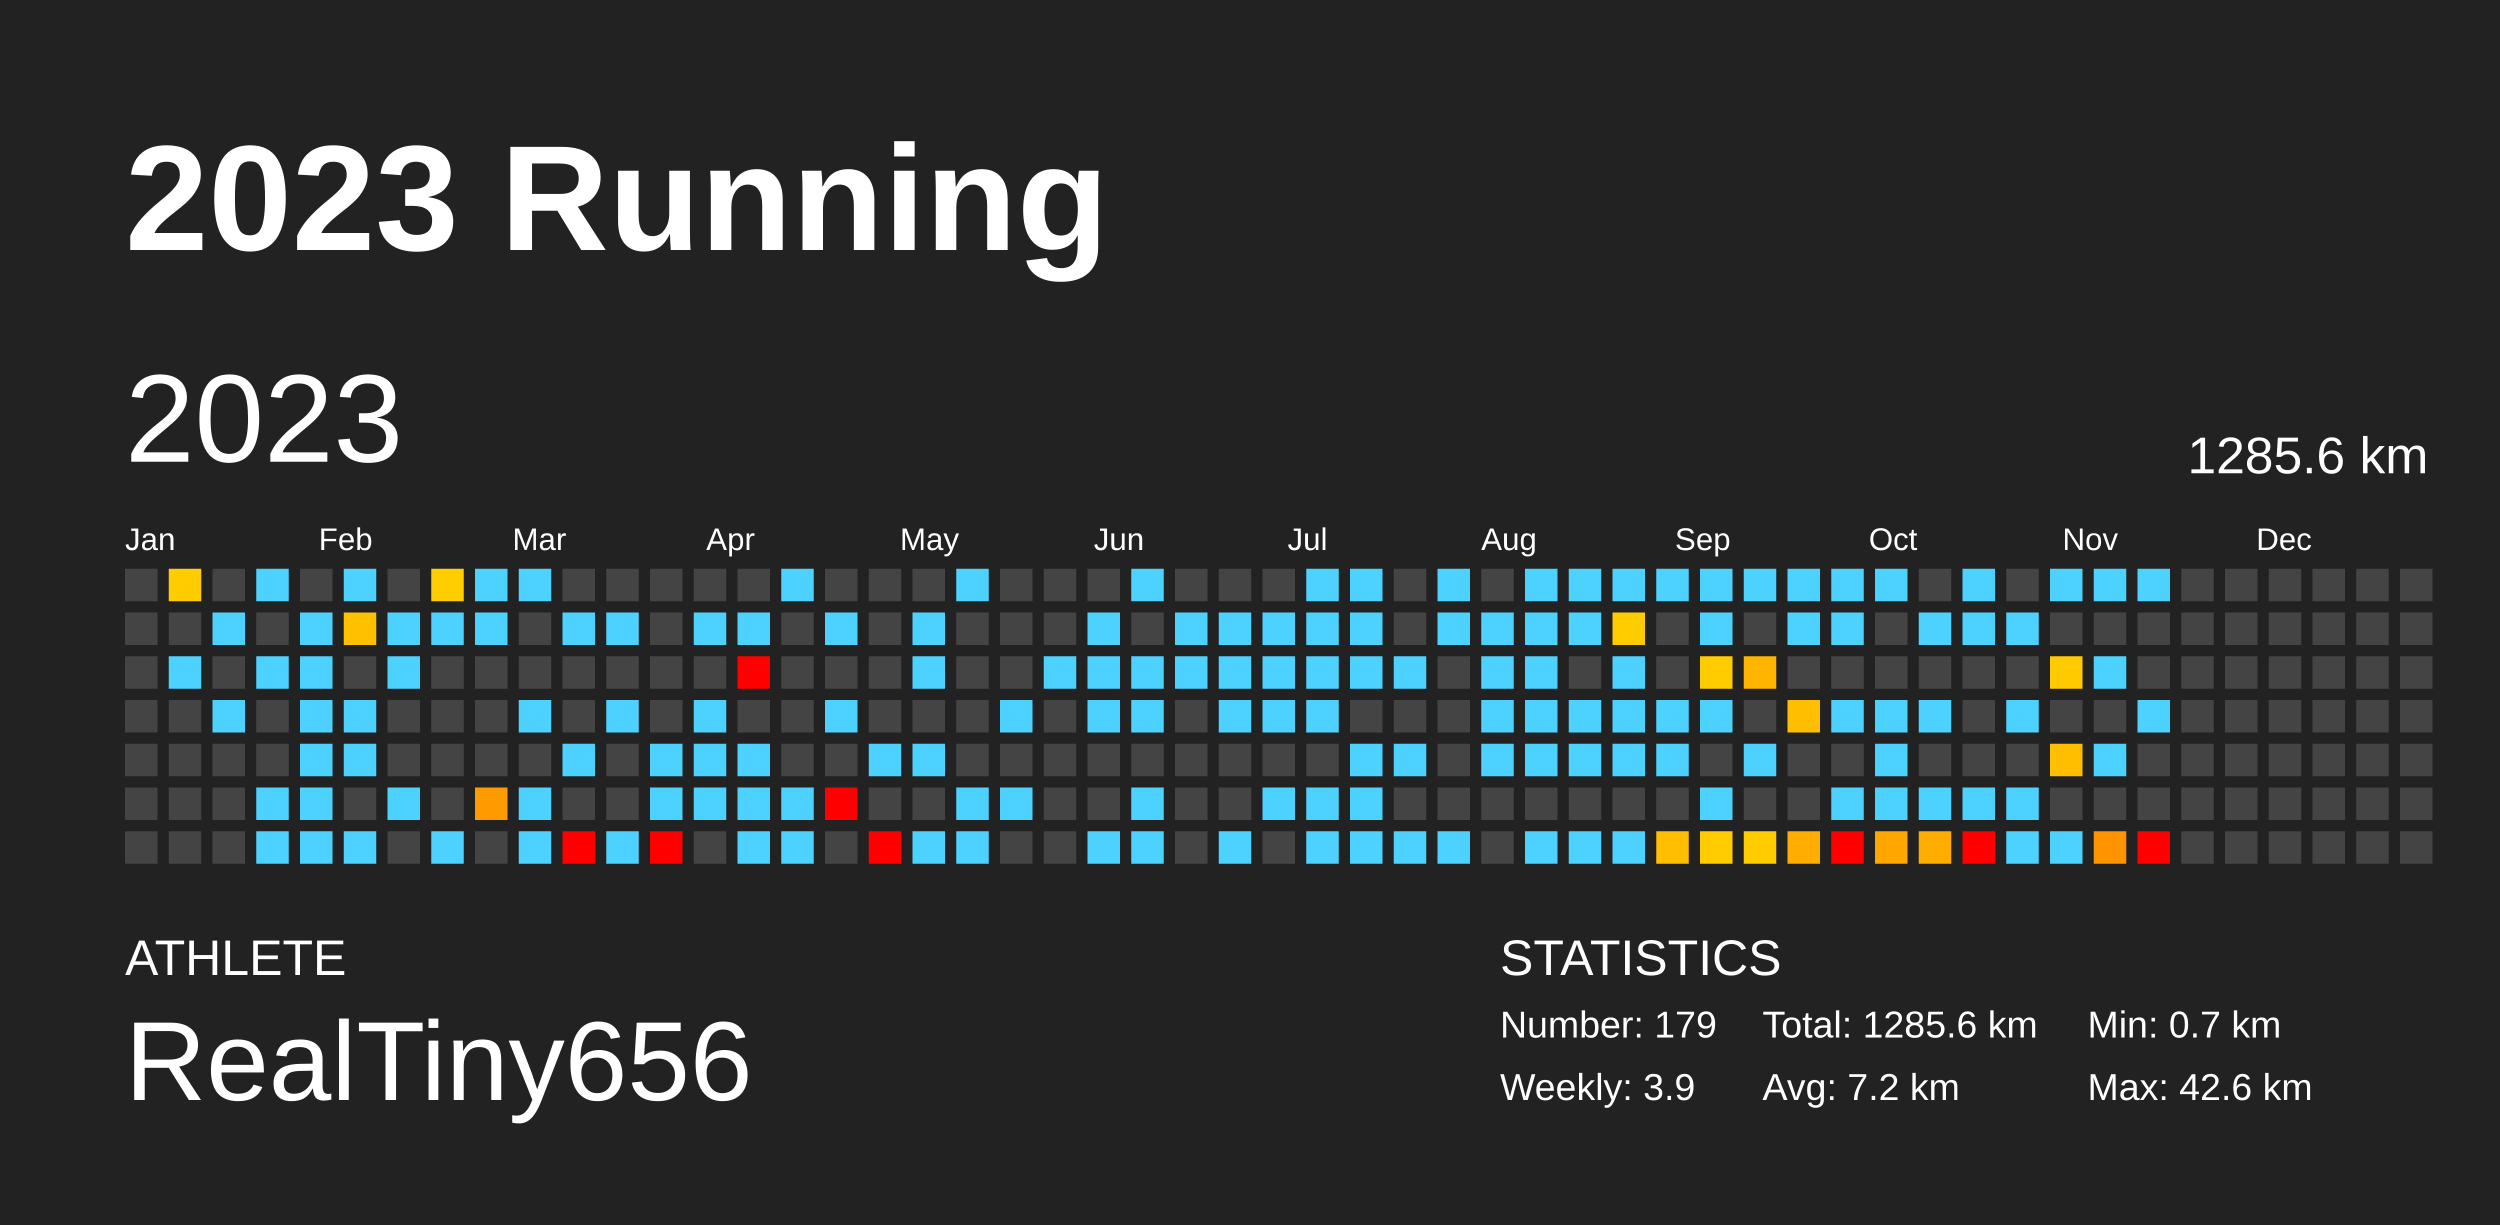
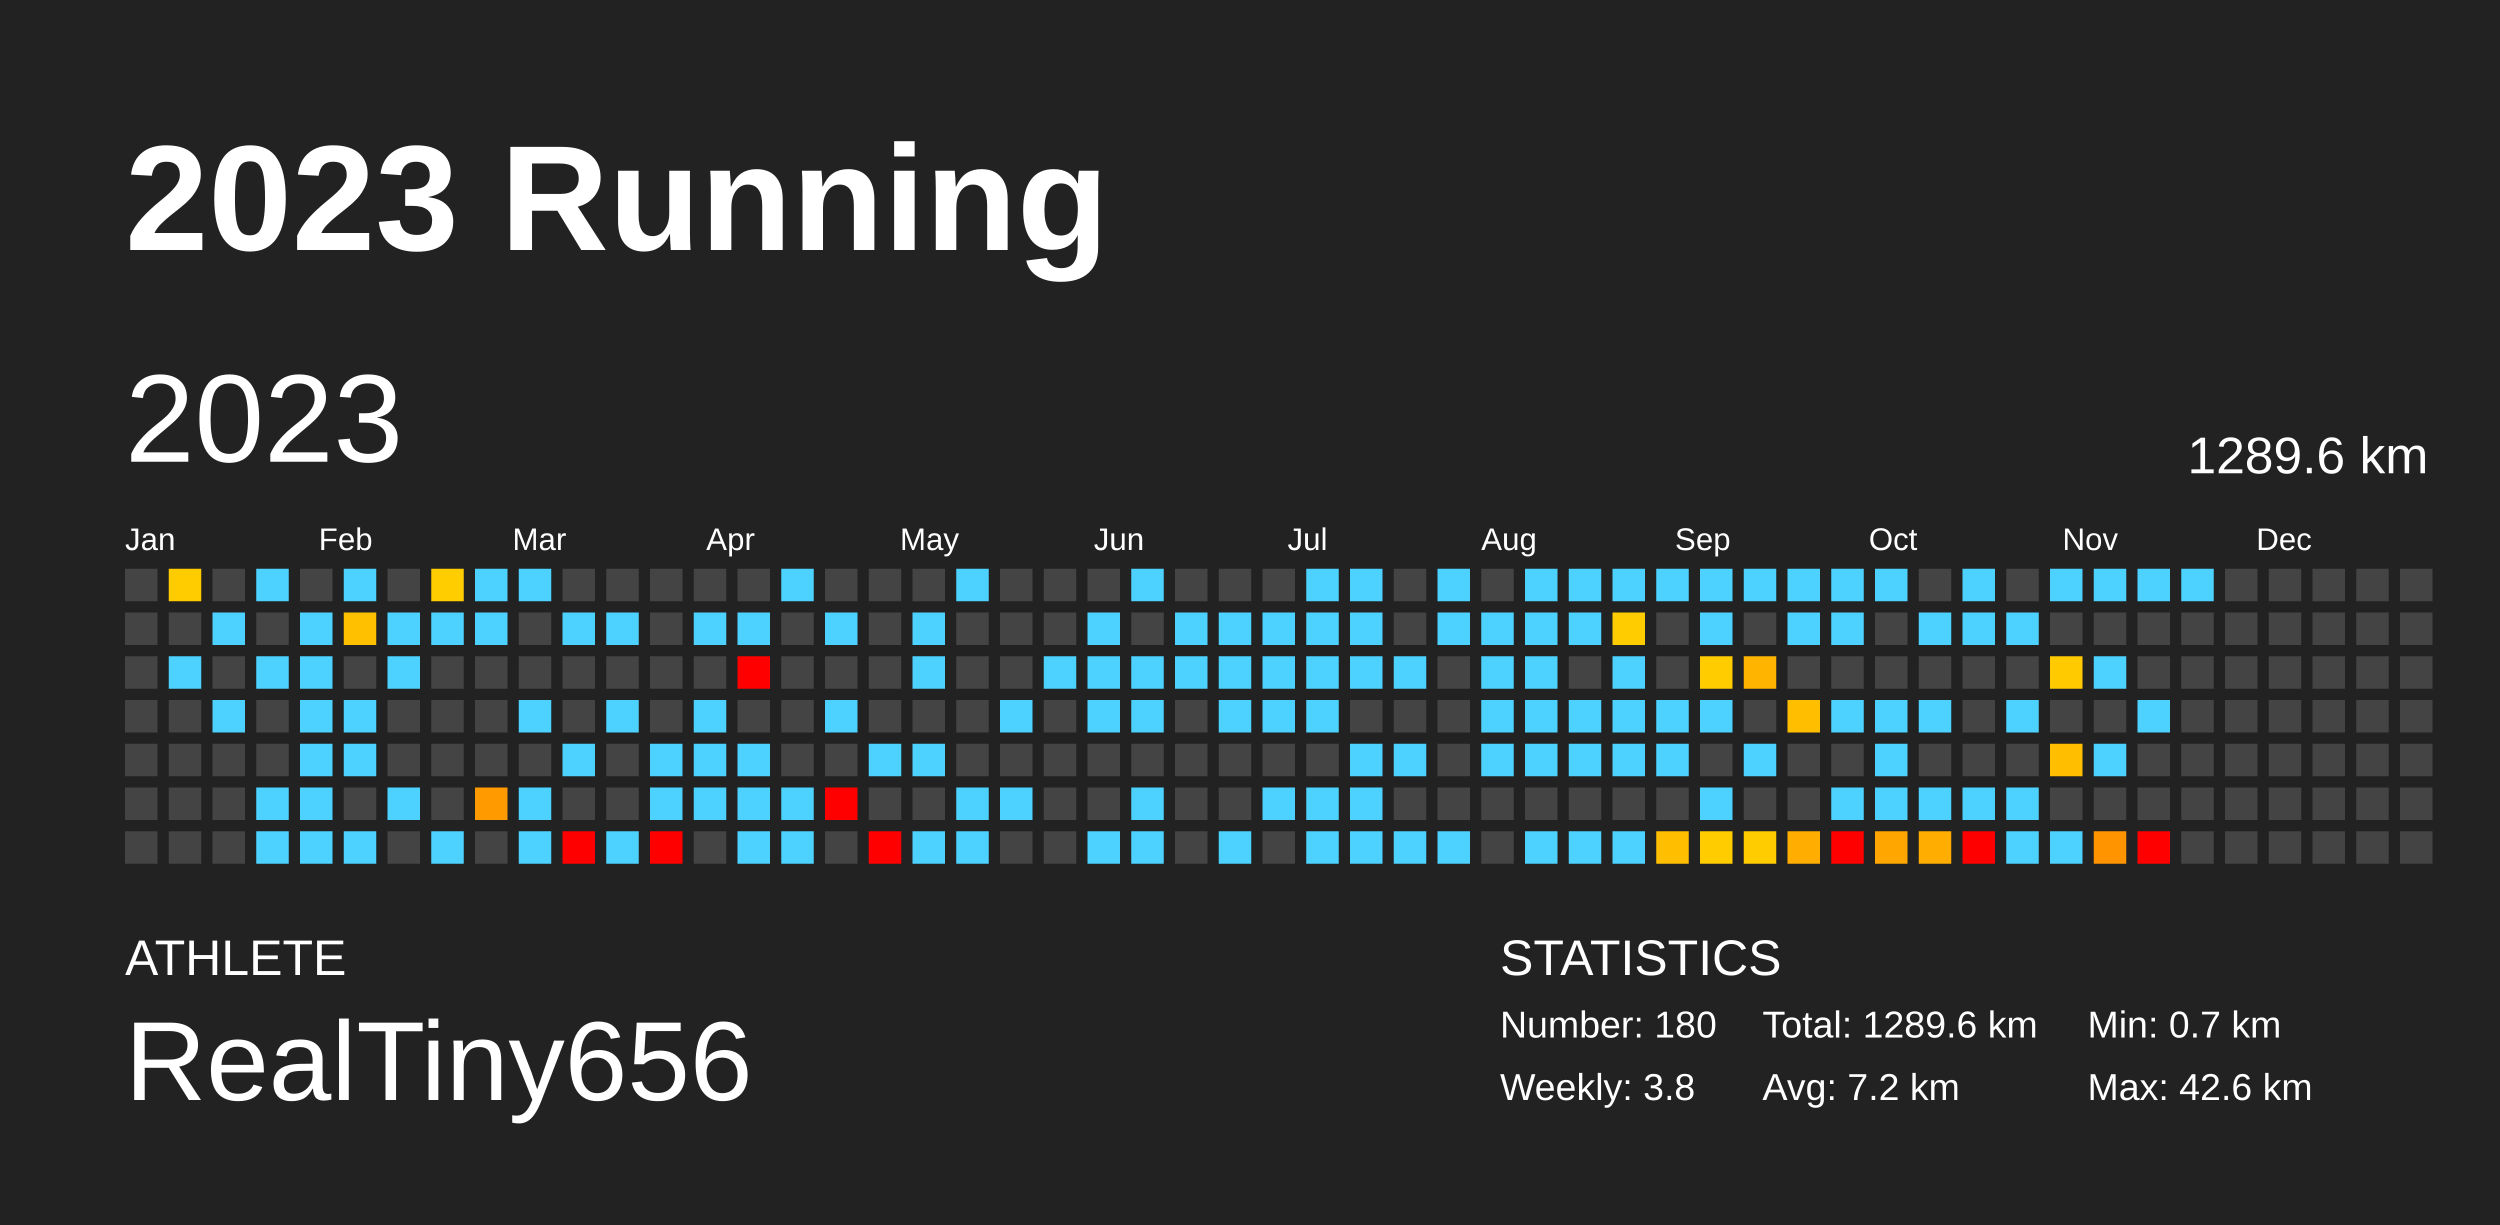
<svg xmlns="http://www.w3.org/2000/svg" baseProfile="full" height="98mm" version="1.1" viewBox="0,0,200,98" width="200mm">
  <defs />
  <rect fill="#222222" height="98" width="200" x="0" y="0" />
  <text fill="#FFFFFF" style="font-size:12px; font-family:Arial; font-weight:bold;" x="10" y="20">2023 Running</text>
  <text fill="#FFFFFF" style="font-size:4px; font-family:Arial" x="10" y="78">ATHLETE</text>
  <text fill="#FFFFFF" style="font-size:9px; font-family:Arial" x="10" y="88">RealTiny656</text>
  <text fill="#FFFFFF" style="font-size:4px; font-family:Arial" x="120" y="78">STATISTICS</text>
-   <text fill="#FFFFFF" style="font-size:3px; font-family:Arial" x="120" y="83">Number: 179</text>
-   <text fill="#FFFFFF" style="font-size:3px; font-family:Arial" x="120" y="88">Weekly: 3.9</text>
-   <text fill="#FFFFFF" style="font-size:3px; font-family:Arial" x="141" y="83">Total: 1285.6 km</text>
+   <text fill="#FFFFFF" style="font-size:3px; font-family:Arial" x="120" y="83">Number: 180</text>
+   <text fill="#FFFFFF" style="font-size:3px; font-family:Arial" x="120" y="88">Weekly: 3.8</text>
+   <text fill="#FFFFFF" style="font-size:3px; font-family:Arial" x="141" y="83">Total: 1289.6 km</text>
  <text fill="#FFFFFF" style="font-size:3px; font-family:Arial" x="141" y="88">Avg: 7.2 km</text>
  <text fill="#FFFFFF" style="font-size:3px; font-family:Arial" x="167" y="83">Min: 0.7 km</text>
  <text fill="#FFFFFF" style="font-size:3px; font-family:Arial" x="167" y="88">Max: 42.6 km</text>
  <text dominant-baseline="hanging" fill="#FFFFFF" style="font-size:10.0px; font-family:Arial;" x="10" y="30">2023</text>
-   <text dominant-baseline="hanging" fill="#FFFFFF" style="font-size:4.125px; font-family:Arial;" x="175" y="35">1285.6 km</text>
+   <text dominant-baseline="hanging" fill="#FFFFFF" style="font-size:4.125px; font-family:Arial;" x="175" y="35">1289.6 km</text>
  <text fill="#FFFFFF" style="font-size:2.5px; font-family:Arial" x="10.0" y="44">Jan</text>
  <text fill="#FFFFFF" style="font-size:2.5px; font-family:Arial" x="25.5" y="44">Feb</text>
  <text fill="#FFFFFF" style="font-size:2.5px; font-family:Arial" x="41.0" y="44">Mar</text>
  <text fill="#FFFFFF" style="font-size:2.5px; font-family:Arial" x="56.5" y="44">Apr</text>
  <text fill="#FFFFFF" style="font-size:2.5px; font-family:Arial" x="72.0" y="44">May</text>
  <text fill="#FFFFFF" style="font-size:2.5px; font-family:Arial" x="87.5" y="44">Jun</text>
  <text fill="#FFFFFF" style="font-size:2.5px; font-family:Arial" x="103.0" y="44">Jul</text>
  <text fill="#FFFFFF" style="font-size:2.5px; font-family:Arial" x="118.5" y="44">Aug</text>
  <text fill="#FFFFFF" style="font-size:2.5px; font-family:Arial" x="134.0" y="44">Sep</text>
  <text fill="#FFFFFF" style="font-size:2.5px; font-family:Arial" x="149.5" y="44">Oct</text>
  <text fill="#FFFFFF" style="font-size:2.5px; font-family:Arial" x="165.0" y="44">Nov</text>
  <text fill="#FFFFFF" style="font-size:2.5px; font-family:Arial" x="180.5" y="44">Dec</text>
  <rect fill="#444444" height="2.6" width="2.6" x="10.0" y="45.5" />
  <rect fill="#444444" height="2.6" width="2.6" x="10.0" y="49.0" />
  <rect fill="#444444" height="2.6" width="2.6" x="10.0" y="52.5" />
  <rect fill="#444444" height="2.6" width="2.6" x="10.0" y="56.0" />
  <rect fill="#444444" height="2.6" width="2.6" x="10.0" y="59.5" />
  <rect fill="#444444" height="2.6" width="2.6" x="10.0" y="63.0" />
  <rect fill="#444444" height="2.6" width="2.6" x="10.0" y="66.5" />
  <rect fill="#ffcc00" height="2.6" width="2.6" x="13.5" y="45.5" />
  <rect fill="#444444" height="2.6" width="2.6" x="13.5" y="49.0" />
  <rect fill="#4dd2ff" height="2.6" width="2.6" x="13.5" y="52.5" />
  <rect fill="#444444" height="2.6" width="2.6" x="13.5" y="56.0" />
  <rect fill="#444444" height="2.6" width="2.6" x="13.5" y="59.5" />
  <rect fill="#444444" height="2.6" width="2.6" x="13.5" y="63.0" />
  <rect fill="#444444" height="2.6" width="2.6" x="13.5" y="66.5" />
  <rect fill="#444444" height="2.6" width="2.6" x="17.0" y="45.5" />
  <rect fill="#4dd2ff" height="2.6" width="2.6" x="17.0" y="49.0" />
  <rect fill="#444444" height="2.6" width="2.6" x="17.0" y="52.5" />
  <rect fill="#4dd2ff" height="2.6" width="2.6" x="17.0" y="56.0" />
  <rect fill="#444444" height="2.6" width="2.6" x="17.0" y="59.5" />
  <rect fill="#444444" height="2.6" width="2.6" x="17.0" y="63.0" />
  <rect fill="#444444" height="2.6" width="2.6" x="17.0" y="66.5" />
  <rect fill="#4dd2ff" height="2.6" width="2.6" x="20.5" y="45.5" />
  <rect fill="#444444" height="2.6" width="2.6" x="20.5" y="49.0" />
  <rect fill="#4dd2ff" height="2.6" width="2.6" x="20.5" y="52.5" />
  <rect fill="#444444" height="2.6" width="2.6" x="20.5" y="56.0" />
  <rect fill="#444444" height="2.6" width="2.6" x="20.5" y="59.5" />
  <rect fill="#4dd2ff" height="2.6" width="2.6" x="20.5" y="63.0" />
  <rect fill="#4dd2ff" height="2.6" width="2.6" x="20.5" y="66.5" />
  <rect fill="#444444" height="2.6" width="2.6" x="24.0" y="45.5" />
  <rect fill="#4dd2ff" height="2.6" width="2.6" x="24.0" y="49.0" />
  <rect fill="#4dd2ff" height="2.6" width="2.6" x="24.0" y="52.5" />
  <rect fill="#4dd2ff" height="2.6" width="2.6" x="24.0" y="56.0" />
  <rect fill="#4dd2ff" height="2.6" width="2.6" x="24.0" y="59.5" />
  <rect fill="#4dd2ff" height="2.6" width="2.6" x="24.0" y="63.0" />
  <rect fill="#4dd2ff" height="2.6" width="2.6" x="24.0" y="66.5" />
  <rect fill="#4dd2ff" height="2.6" width="2.6" x="27.5" y="45.5" />
  <rect fill="#ffc000" height="2.6" width="2.6" x="27.5" y="49.0" />
  <rect fill="#444444" height="2.6" width="2.6" x="27.5" y="52.5" />
  <rect fill="#4dd2ff" height="2.6" width="2.6" x="27.5" y="56.0" />
  <rect fill="#4dd2ff" height="2.6" width="2.6" x="27.5" y="59.5" />
  <rect fill="#444444" height="2.6" width="2.6" x="27.5" y="63.0" />
  <rect fill="#4dd2ff" height="2.6" width="2.6" x="27.5" y="66.5" />
  <rect fill="#444444" height="2.6" width="2.6" x="31.0" y="45.5" />
  <rect fill="#4dd2ff" height="2.6" width="2.6" x="31.0" y="49.0" />
  <rect fill="#4dd2ff" height="2.6" width="2.6" x="31.0" y="52.5" />
  <rect fill="#444444" height="2.6" width="2.6" x="31.0" y="56.0" />
  <rect fill="#444444" height="2.6" width="2.6" x="31.0" y="59.5" />
  <rect fill="#4dd2ff" height="2.6" width="2.6" x="31.0" y="63.0" />
  <rect fill="#444444" height="2.6" width="2.6" x="31.0" y="66.5" />
  <rect fill="#ffcd00" height="2.6" width="2.6" x="34.5" y="45.5" />
  <rect fill="#4dd2ff" height="2.6" width="2.6" x="34.5" y="49.0" />
  <rect fill="#444444" height="2.6" width="2.6" x="34.5" y="52.5" />
  <rect fill="#444444" height="2.6" width="2.6" x="34.5" y="56.0" />
  <rect fill="#444444" height="2.6" width="2.6" x="34.5" y="59.5" />
  <rect fill="#444444" height="2.6" width="2.6" x="34.5" y="63.0" />
  <rect fill="#4dd2ff" height="2.6" width="2.6" x="34.5" y="66.5" />
  <rect fill="#4dd2ff" height="2.6" width="2.6" x="38.0" y="45.5" />
  <rect fill="#4dd2ff" height="2.6" width="2.6" x="38.0" y="49.0" />
  <rect fill="#444444" height="2.6" width="2.6" x="38.0" y="52.5" />
  <rect fill="#444444" height="2.6" width="2.6" x="38.0" y="56.0" />
  <rect fill="#444444" height="2.6" width="2.6" x="38.0" y="59.5" />
  <rect fill="#ff9a00" height="2.6" width="2.6" x="38.0" y="63.0" />
  <rect fill="#444444" height="2.6" width="2.6" x="38.0" y="66.5" />
  <rect fill="#4dd2ff" height="2.6" width="2.6" x="41.5" y="45.5" />
  <rect fill="#444444" height="2.6" width="2.6" x="41.5" y="49.0" />
  <rect fill="#444444" height="2.6" width="2.6" x="41.5" y="52.5" />
  <rect fill="#4dd2ff" height="2.6" width="2.6" x="41.5" y="56.0" />
  <rect fill="#444444" height="2.6" width="2.6" x="41.5" y="59.5" />
  <rect fill="#4dd2ff" height="2.6" width="2.6" x="41.5" y="63.0" />
  <rect fill="#4dd2ff" height="2.6" width="2.6" x="41.5" y="66.5" />
  <rect fill="#444444" height="2.6" width="2.6" x="45.0" y="45.5" />
  <rect fill="#4dd2ff" height="2.6" width="2.6" x="45.0" y="49.0" />
  <rect fill="#444444" height="2.6" width="2.6" x="45.0" y="52.5" />
  <rect fill="#444444" height="2.6" width="2.6" x="45.0" y="56.0" />
  <rect fill="#4dd2ff" height="2.6" width="2.6" x="45.0" y="59.5" />
  <rect fill="#444444" height="2.6" width="2.6" x="45.0" y="63.0" />
  <rect fill="red" height="2.6" width="2.6" x="45.0" y="66.5" />
  <rect fill="#444444" height="2.6" width="2.6" x="48.5" y="45.5" />
  <rect fill="#4dd2ff" height="2.6" width="2.6" x="48.5" y="49.0" />
  <rect fill="#444444" height="2.6" width="2.6" x="48.5" y="52.5" />
  <rect fill="#4dd2ff" height="2.6" width="2.6" x="48.5" y="56.0" />
  <rect fill="#444444" height="2.6" width="2.6" x="48.5" y="59.5" />
  <rect fill="#444444" height="2.6" width="2.6" x="48.5" y="63.0" />
  <rect fill="#4dd2ff" height="2.6" width="2.6" x="48.5" y="66.5" />
  <rect fill="#444444" height="2.6" width="2.6" x="52.0" y="45.5" />
  <rect fill="#444444" height="2.6" width="2.6" x="52.0" y="49.0" />
  <rect fill="#444444" height="2.6" width="2.6" x="52.0" y="52.5" />
  <rect fill="#444444" height="2.6" width="2.6" x="52.0" y="56.0" />
  <rect fill="#4dd2ff" height="2.6" width="2.6" x="52.0" y="59.5" />
  <rect fill="#4dd2ff" height="2.6" width="2.6" x="52.0" y="63.0" />
  <rect fill="red" height="2.6" width="2.6" x="52.0" y="66.5" />
  <rect fill="#444444" height="2.6" width="2.6" x="55.5" y="45.5" />
  <rect fill="#4dd2ff" height="2.6" width="2.6" x="55.5" y="49.0" />
  <rect fill="#444444" height="2.6" width="2.6" x="55.5" y="52.5" />
  <rect fill="#4dd2ff" height="2.6" width="2.6" x="55.5" y="56.0" />
  <rect fill="#4dd2ff" height="2.6" width="2.6" x="55.5" y="59.5" />
  <rect fill="#4dd2ff" height="2.6" width="2.6" x="55.5" y="63.0" />
  <rect fill="#444444" height="2.6" width="2.6" x="55.5" y="66.5" />
  <rect fill="#444444" height="2.6" width="2.6" x="59.0" y="45.5" />
  <rect fill="#4dd2ff" height="2.6" width="2.6" x="59.0" y="49.0" />
  <rect fill="red" height="2.6" width="2.6" x="59.0" y="52.5" />
  <rect fill="#444444" height="2.6" width="2.6" x="59.0" y="56.0" />
  <rect fill="#4dd2ff" height="2.6" width="2.6" x="59.0" y="59.5" />
  <rect fill="#4dd2ff" height="2.6" width="2.6" x="59.0" y="63.0" />
  <rect fill="#4dd2ff" height="2.6" width="2.6" x="59.0" y="66.5" />
  <rect fill="#4dd2ff" height="2.6" width="2.6" x="62.5" y="45.5" />
  <rect fill="#444444" height="2.6" width="2.6" x="62.5" y="49.0" />
  <rect fill="#444444" height="2.6" width="2.6" x="62.5" y="52.5" />
  <rect fill="#444444" height="2.6" width="2.6" x="62.5" y="56.0" />
  <rect fill="#444444" height="2.6" width="2.6" x="62.5" y="59.5" />
  <rect fill="#4dd2ff" height="2.6" width="2.6" x="62.5" y="63.0" />
  <rect fill="#4dd2ff" height="2.6" width="2.6" x="62.5" y="66.5" />
  <rect fill="#444444" height="2.6" width="2.6" x="66.0" y="45.5" />
  <rect fill="#4dd2ff" height="2.6" width="2.6" x="66.0" y="49.0" />
  <rect fill="#444444" height="2.6" width="2.6" x="66.0" y="52.5" />
  <rect fill="#4dd2ff" height="2.6" width="2.6" x="66.0" y="56.0" />
  <rect fill="#444444" height="2.6" width="2.6" x="66.0" y="59.5" />
  <rect fill="red" height="2.6" width="2.6" x="66.0" y="63.0" />
  <rect fill="#444444" height="2.6" width="2.6" x="66.0" y="66.5" />
  <rect fill="#444444" height="2.6" width="2.6" x="69.5" y="45.5" />
  <rect fill="#444444" height="2.6" width="2.6" x="69.5" y="49.0" />
  <rect fill="#444444" height="2.6" width="2.6" x="69.5" y="52.5" />
  <rect fill="#444444" height="2.6" width="2.6" x="69.5" y="56.0" />
  <rect fill="#4dd2ff" height="2.6" width="2.6" x="69.5" y="59.5" />
  <rect fill="#444444" height="2.6" width="2.6" x="69.5" y="63.0" />
  <rect fill="red" height="2.6" width="2.6" x="69.5" y="66.5" />
  <rect fill="#444444" height="2.6" width="2.6" x="73.0" y="45.5" />
  <rect fill="#4dd2ff" height="2.6" width="2.6" x="73.0" y="49.0" />
  <rect fill="#4dd2ff" height="2.6" width="2.6" x="73.0" y="52.5" />
  <rect fill="#444444" height="2.6" width="2.6" x="73.0" y="56.0" />
  <rect fill="#4dd2ff" height="2.6" width="2.6" x="73.0" y="59.5" />
  <rect fill="#444444" height="2.6" width="2.6" x="73.0" y="63.0" />
  <rect fill="#4dd2ff" height="2.6" width="2.6" x="73.0" y="66.5" />
  <rect fill="#4dd2ff" height="2.6" width="2.6" x="76.5" y="45.5" />
  <rect fill="#444444" height="2.6" width="2.6" x="76.5" y="49.0" />
  <rect fill="#444444" height="2.6" width="2.6" x="76.5" y="52.5" />
  <rect fill="#444444" height="2.6" width="2.6" x="76.5" y="56.0" />
  <rect fill="#444444" height="2.6" width="2.6" x="76.5" y="59.5" />
  <rect fill="#4dd2ff" height="2.6" width="2.6" x="76.5" y="63.0" />
  <rect fill="#4dd2ff" height="2.6" width="2.6" x="76.5" y="66.5" />
  <rect fill="#444444" height="2.6" width="2.6" x="80.0" y="45.5" />
  <rect fill="#444444" height="2.6" width="2.6" x="80.0" y="49.0" />
  <rect fill="#444444" height="2.6" width="2.6" x="80.0" y="52.5" />
  <rect fill="#4dd2ff" height="2.6" width="2.6" x="80.0" y="56.0" />
  <rect fill="#444444" height="2.6" width="2.6" x="80.0" y="59.5" />
  <rect fill="#4dd2ff" height="2.6" width="2.6" x="80.0" y="63.0" />
  <rect fill="#444444" height="2.6" width="2.6" x="80.0" y="66.5" />
  <rect fill="#444444" height="2.6" width="2.6" x="83.5" y="45.5" />
  <rect fill="#444444" height="2.6" width="2.6" x="83.5" y="49.0" />
  <rect fill="#4dd2ff" height="2.6" width="2.6" x="83.5" y="52.5" />
  <rect fill="#444444" height="2.6" width="2.6" x="83.5" y="56.0" />
  <rect fill="#444444" height="2.6" width="2.6" x="83.5" y="59.5" />
  <rect fill="#444444" height="2.6" width="2.6" x="83.5" y="63.0" />
  <rect fill="#444444" height="2.6" width="2.6" x="83.5" y="66.5" />
  <rect fill="#444444" height="2.6" width="2.6" x="87.0" y="45.5" />
  <rect fill="#4dd2ff" height="2.6" width="2.6" x="87.0" y="49.0" />
  <rect fill="#4dd2ff" height="2.6" width="2.6" x="87.0" y="52.5" />
  <rect fill="#4dd2ff" height="2.6" width="2.6" x="87.0" y="56.0" />
  <rect fill="#444444" height="2.6" width="2.6" x="87.0" y="59.5" />
  <rect fill="#444444" height="2.6" width="2.6" x="87.0" y="63.0" />
  <rect fill="#4dd2ff" height="2.6" width="2.6" x="87.0" y="66.5" />
  <rect fill="#4dd2ff" height="2.6" width="2.6" x="90.5" y="45.5" />
  <rect fill="#444444" height="2.6" width="2.6" x="90.5" y="49.0" />
  <rect fill="#4dd2ff" height="2.6" width="2.6" x="90.5" y="52.5" />
  <rect fill="#4dd2ff" height="2.6" width="2.6" x="90.5" y="56.0" />
  <rect fill="#444444" height="2.6" width="2.6" x="90.5" y="59.5" />
  <rect fill="#4dd2ff" height="2.6" width="2.6" x="90.5" y="63.0" />
  <rect fill="#4dd2ff" height="2.6" width="2.6" x="90.5" y="66.5" />
  <rect fill="#444444" height="2.6" width="2.6" x="94.0" y="45.5" />
  <rect fill="#4dd2ff" height="2.6" width="2.6" x="94.0" y="49.0" />
  <rect fill="#4dd2ff" height="2.6" width="2.6" x="94.0" y="52.5" />
  <rect fill="#444444" height="2.6" width="2.6" x="94.0" y="56.0" />
  <rect fill="#444444" height="2.6" width="2.6" x="94.0" y="59.5" />
  <rect fill="#444444" height="2.6" width="2.6" x="94.0" y="63.0" />
  <rect fill="#444444" height="2.6" width="2.6" x="94.0" y="66.5" />
  <rect fill="#444444" height="2.6" width="2.6" x="97.5" y="45.5" />
  <rect fill="#4dd2ff" height="2.6" width="2.6" x="97.5" y="49.0" />
  <rect fill="#4dd2ff" height="2.6" width="2.6" x="97.5" y="52.5" />
  <rect fill="#4dd2ff" height="2.6" width="2.6" x="97.5" y="56.0" />
  <rect fill="#444444" height="2.6" width="2.6" x="97.5" y="59.5" />
  <rect fill="#444444" height="2.6" width="2.6" x="97.5" y="63.0" />
  <rect fill="#4dd2ff" height="2.6" width="2.6" x="97.5" y="66.5" />
  <rect fill="#444444" height="2.6" width="2.6" x="101.0" y="45.5" />
  <rect fill="#4dd2ff" height="2.6" width="2.6" x="101.0" y="49.0" />
  <rect fill="#4dd2ff" height="2.6" width="2.6" x="101.0" y="52.5" />
  <rect fill="#4dd2ff" height="2.6" width="2.6" x="101.0" y="56.0" />
  <rect fill="#444444" height="2.6" width="2.6" x="101.0" y="59.5" />
  <rect fill="#4dd2ff" height="2.6" width="2.6" x="101.0" y="63.0" />
  <rect fill="#444444" height="2.6" width="2.6" x="101.0" y="66.5" />
  <rect fill="#4dd2ff" height="2.6" width="2.6" x="104.5" y="45.5" />
  <rect fill="#4dd2ff" height="2.6" width="2.6" x="104.5" y="49.0" />
  <rect fill="#4dd2ff" height="2.6" width="2.6" x="104.5" y="52.5" />
  <rect fill="#4dd2ff" height="2.6" width="2.6" x="104.5" y="56.0" />
  <rect fill="#444444" height="2.6" width="2.6" x="104.5" y="59.5" />
  <rect fill="#4dd2ff" height="2.6" width="2.6" x="104.5" y="63.0" />
  <rect fill="#4dd2ff" height="2.6" width="2.6" x="104.5" y="66.5" />
  <rect fill="#4dd2ff" height="2.6" width="2.6" x="108.0" y="45.5" />
  <rect fill="#4dd2ff" height="2.6" width="2.6" x="108.0" y="49.0" />
  <rect fill="#4dd2ff" height="2.6" width="2.6" x="108.0" y="52.5" />
  <rect fill="#444444" height="2.6" width="2.6" x="108.0" y="56.0" />
  <rect fill="#4dd2ff" height="2.6" width="2.6" x="108.0" y="59.5" />
  <rect fill="#4dd2ff" height="2.6" width="2.6" x="108.0" y="63.0" />
  <rect fill="#4dd2ff" height="2.6" width="2.6" x="108.0" y="66.5" />
  <rect fill="#444444" height="2.6" width="2.6" x="111.5" y="45.5" />
  <rect fill="#444444" height="2.6" width="2.6" x="111.5" y="49.0" />
  <rect fill="#4dd2ff" height="2.6" width="2.6" x="111.5" y="52.5" />
  <rect fill="#444444" height="2.6" width="2.6" x="111.5" y="56.0" />
  <rect fill="#4dd2ff" height="2.6" width="2.6" x="111.5" y="59.5" />
  <rect fill="#444444" height="2.6" width="2.6" x="111.5" y="63.0" />
  <rect fill="#4dd2ff" height="2.6" width="2.6" x="111.5" y="66.5" />
  <rect fill="#4dd2ff" height="2.6" width="2.6" x="115.0" y="45.5" />
  <rect fill="#4dd2ff" height="2.6" width="2.6" x="115.0" y="49.0" />
  <rect fill="#444444" height="2.6" width="2.6" x="115.0" y="52.5" />
  <rect fill="#444444" height="2.6" width="2.6" x="115.0" y="56.0" />
  <rect fill="#444444" height="2.6" width="2.6" x="115.0" y="59.5" />
  <rect fill="#444444" height="2.6" width="2.6" x="115.0" y="63.0" />
  <rect fill="#4dd2ff" height="2.6" width="2.6" x="115.0" y="66.5" />
  <rect fill="#444444" height="2.6" width="2.6" x="118.5" y="45.5" />
  <rect fill="#4dd2ff" height="2.6" width="2.6" x="118.5" y="49.0" />
  <rect fill="#4dd2ff" height="2.6" width="2.6" x="118.5" y="52.5" />
  <rect fill="#4dd2ff" height="2.6" width="2.6" x="118.5" y="56.0" />
  <rect fill="#4dd2ff" height="2.6" width="2.6" x="118.5" y="59.5" />
  <rect fill="#444444" height="2.6" width="2.6" x="118.5" y="63.0" />
  <rect fill="#444444" height="2.6" width="2.6" x="118.5" y="66.5" />
  <rect fill="#4dd2ff" height="2.6" width="2.6" x="122.0" y="45.5" />
  <rect fill="#4dd2ff" height="2.6" width="2.6" x="122.0" y="49.0" />
  <rect fill="#4dd2ff" height="2.6" width="2.6" x="122.0" y="52.5" />
  <rect fill="#4dd2ff" height="2.6" width="2.6" x="122.0" y="56.0" />
  <rect fill="#4dd2ff" height="2.6" width="2.6" x="122.0" y="59.5" />
  <rect fill="#444444" height="2.6" width="2.6" x="122.0" y="63.0" />
  <rect fill="#4dd2ff" height="2.6" width="2.6" x="122.0" y="66.5" />
  <rect fill="#4dd2ff" height="2.6" width="2.6" x="125.5" y="45.5" />
  <rect fill="#4dd2ff" height="2.6" width="2.6" x="125.5" y="49.0" />
  <rect fill="#444444" height="2.6" width="2.6" x="125.5" y="52.5" />
  <rect fill="#4dd2ff" height="2.6" width="2.6" x="125.5" y="56.0" />
  <rect fill="#4dd2ff" height="2.6" width="2.6" x="125.5" y="59.5" />
  <rect fill="#444444" height="2.6" width="2.6" x="125.5" y="63.0" />
  <rect fill="#4dd2ff" height="2.6" width="2.6" x="125.5" y="66.5" />
  <rect fill="#4dd2ff" height="2.6" width="2.6" x="129.0" y="45.5" />
  <rect fill="#ffcc00" height="2.6" width="2.6" x="129.0" y="49.0" />
  <rect fill="#4dd2ff" height="2.6" width="2.6" x="129.0" y="52.5" />
  <rect fill="#4dd2ff" height="2.6" width="2.6" x="129.0" y="56.0" />
  <rect fill="#4dd2ff" height="2.6" width="2.6" x="129.0" y="59.5" />
  <rect fill="#444444" height="2.6" width="2.6" x="129.0" y="63.0" />
  <rect fill="#4dd2ff" height="2.6" width="2.6" x="129.0" y="66.5" />
  <rect fill="#4dd2ff" height="2.6" width="2.6" x="132.5" y="45.5" />
  <rect fill="#444444" height="2.6" width="2.6" x="132.5" y="49.0" />
  <rect fill="#444444" height="2.6" width="2.6" x="132.5" y="52.5" />
  <rect fill="#4dd2ff" height="2.6" width="2.6" x="132.5" y="56.0" />
  <rect fill="#4dd2ff" height="2.6" width="2.6" x="132.5" y="59.5" />
  <rect fill="#444444" height="2.6" width="2.6" x="132.5" y="63.0" />
  <rect fill="#ffbf00" height="2.6" width="2.6" x="132.5" y="66.5" />
  <rect fill="#4dd2ff" height="2.6" width="2.6" x="136.0" y="45.5" />
  <rect fill="#4dd2ff" height="2.6" width="2.6" x="136.0" y="49.0" />
  <rect fill="#ffcc00" height="2.6" width="2.6" x="136.0" y="52.5" />
  <rect fill="#4dd2ff" height="2.6" width="2.6" x="136.0" y="56.0" />
  <rect fill="#444444" height="2.6" width="2.6" x="136.0" y="59.5" />
  <rect fill="#4dd2ff" height="2.6" width="2.6" x="136.0" y="63.0" />
  <rect fill="#ffcc00" height="2.6" width="2.6" x="136.0" y="66.5" />
  <rect fill="#4dd2ff" height="2.6" width="2.6" x="139.5" y="45.5" />
  <rect fill="#444444" height="2.6" width="2.6" x="139.5" y="49.0" />
  <rect fill="#ffb400" height="2.6" width="2.6" x="139.5" y="52.5" />
  <rect fill="#444444" height="2.6" width="2.6" x="139.5" y="56.0" />
  <rect fill="#4dd2ff" height="2.6" width="2.6" x="139.5" y="59.5" />
  <rect fill="#444444" height="2.6" width="2.6" x="139.5" y="63.0" />
  <rect fill="#ffcc00" height="2.6" width="2.6" x="139.5" y="66.5" />
  <rect fill="#4dd2ff" height="2.6" width="2.6" x="143.0" y="45.5" />
  <rect fill="#4dd2ff" height="2.6" width="2.6" x="143.0" y="49.0" />
  <rect fill="#444444" height="2.6" width="2.6" x="143.0" y="52.5" />
  <rect fill="#ffbf00" height="2.6" width="2.6" x="143.0" y="56.0" />
  <rect fill="#444444" height="2.6" width="2.6" x="143.0" y="59.5" />
  <rect fill="#444444" height="2.6" width="2.6" x="143.0" y="63.0" />
  <rect fill="#ffad00" height="2.6" width="2.6" x="143.0" y="66.5" />
  <rect fill="#4dd2ff" height="2.6" width="2.6" x="146.5" y="45.5" />
  <rect fill="#4dd2ff" height="2.6" width="2.6" x="146.5" y="49.0" />
  <rect fill="#444444" height="2.6" width="2.6" x="146.5" y="52.5" />
  <rect fill="#4dd2ff" height="2.6" width="2.6" x="146.5" y="56.0" />
  <rect fill="#444444" height="2.6" width="2.6" x="146.5" y="59.5" />
  <rect fill="#4dd2ff" height="2.6" width="2.6" x="146.5" y="63.0" />
  <rect fill="red" height="2.6" width="2.6" x="146.5" y="66.5" />
  <rect fill="#4dd2ff" height="2.6" width="2.6" x="150.0" y="45.5" />
  <rect fill="#444444" height="2.6" width="2.6" x="150.0" y="49.0" />
  <rect fill="#444444" height="2.6" width="2.6" x="150.0" y="52.5" />
  <rect fill="#4dd2ff" height="2.6" width="2.6" x="150.0" y="56.0" />
  <rect fill="#4dd2ff" height="2.6" width="2.6" x="150.0" y="59.5" />
  <rect fill="#4dd2ff" height="2.6" width="2.6" x="150.0" y="63.0" />
  <rect fill="#ffa600" height="2.6" width="2.6" x="150.0" y="66.5" />
  <rect fill="#444444" height="2.6" width="2.6" x="153.5" y="45.5" />
  <rect fill="#4dd2ff" height="2.6" width="2.6" x="153.5" y="49.0" />
  <rect fill="#444444" height="2.6" width="2.6" x="153.5" y="52.5" />
  <rect fill="#4dd2ff" height="2.6" width="2.6" x="153.5" y="56.0" />
  <rect fill="#444444" height="2.6" width="2.6" x="153.5" y="59.5" />
  <rect fill="#4dd2ff" height="2.6" width="2.6" x="153.5" y="63.0" />
  <rect fill="#ffad00" height="2.6" width="2.6" x="153.5" y="66.5" />
  <rect fill="#4dd2ff" height="2.6" width="2.6" x="157.0" y="45.5" />
  <rect fill="#4dd2ff" height="2.6" width="2.6" x="157.0" y="49.0" />
  <rect fill="#444444" height="2.6" width="2.6" x="157.0" y="52.5" />
  <rect fill="#444444" height="2.6" width="2.6" x="157.0" y="56.0" />
  <rect fill="#444444" height="2.6" width="2.6" x="157.0" y="59.5" />
  <rect fill="#4dd2ff" height="2.6" width="2.6" x="157.0" y="63.0" />
  <rect fill="red" height="2.6" width="2.6" x="157.0" y="66.5" />
  <rect fill="#444444" height="2.6" width="2.6" x="160.5" y="45.5" />
  <rect fill="#4dd2ff" height="2.6" width="2.6" x="160.5" y="49.0" />
  <rect fill="#444444" height="2.6" width="2.6" x="160.5" y="52.5" />
  <rect fill="#4dd2ff" height="2.6" width="2.6" x="160.5" y="56.0" />
  <rect fill="#444444" height="2.6" width="2.6" x="160.5" y="59.5" />
  <rect fill="#4dd2ff" height="2.6" width="2.6" x="160.5" y="63.0" />
  <rect fill="#4dd2ff" height="2.6" width="2.6" x="160.5" y="66.5" />
  <rect fill="#4dd2ff" height="2.6" width="2.6" x="164.0" y="45.5" />
  <rect fill="#444444" height="2.6" width="2.6" x="164.0" y="49.0" />
  <rect fill="#ffca00" height="2.6" width="2.6" x="164.0" y="52.5" />
  <rect fill="#444444" height="2.6" width="2.6" x="164.0" y="56.0" />
  <rect fill="#ffbf00" height="2.6" width="2.6" x="164.0" y="59.5" />
  <rect fill="#444444" height="2.6" width="2.6" x="164.0" y="63.0" />
  <rect fill="#4dd2ff" height="2.6" width="2.6" x="164.0" y="66.5" />
  <rect fill="#4dd2ff" height="2.6" width="2.6" x="167.5" y="45.5" />
  <rect fill="#444444" height="2.6" width="2.6" x="167.5" y="49.0" />
  <rect fill="#4dd2ff" height="2.6" width="2.6" x="167.5" y="52.5" />
  <rect fill="#444444" height="2.6" width="2.6" x="167.5" y="56.0" />
  <rect fill="#4dd2ff" height="2.6" width="2.6" x="167.5" y="59.5" />
  <rect fill="#444444" height="2.6" width="2.6" x="167.5" y="63.0" />
  <rect fill="#ff9400" height="2.6" width="2.6" x="167.5" y="66.5" />
  <rect fill="#4dd2ff" height="2.6" width="2.6" x="171.0" y="45.5" />
  <rect fill="#444444" height="2.6" width="2.6" x="171.0" y="49.0" />
  <rect fill="#444444" height="2.6" width="2.6" x="171.0" y="52.5" />
  <rect fill="#4dd2ff" height="2.6" width="2.6" x="171.0" y="56.0" />
  <rect fill="#444444" height="2.6" width="2.6" x="171.0" y="59.5" />
  <rect fill="#444444" height="2.6" width="2.6" x="171.0" y="63.0" />
  <rect fill="red" height="2.6" width="2.6" x="171.0" y="66.5" />
-   <rect fill="#444444" height="2.6" width="2.6" x="174.5" y="45.5" />
+   <rect fill="#4dd2ff" height="2.6" width="2.6" x="174.5" y="45.5" />
  <rect fill="#444444" height="2.6" width="2.6" x="174.5" y="49.0" />
  <rect fill="#444444" height="2.6" width="2.6" x="174.5" y="52.5" />
  <rect fill="#444444" height="2.6" width="2.6" x="174.5" y="56.0" />
  <rect fill="#444444" height="2.6" width="2.6" x="174.5" y="59.5" />
  <rect fill="#444444" height="2.6" width="2.6" x="174.5" y="63.0" />
  <rect fill="#444444" height="2.6" width="2.6" x="174.5" y="66.5" />
  <rect fill="#444444" height="2.6" width="2.6" x="178.0" y="45.5" />
  <rect fill="#444444" height="2.6" width="2.6" x="178.0" y="49.0" />
  <rect fill="#444444" height="2.6" width="2.6" x="178.0" y="52.5" />
  <rect fill="#444444" height="2.6" width="2.6" x="178.0" y="56.0" />
  <rect fill="#444444" height="2.6" width="2.6" x="178.0" y="59.5" />
  <rect fill="#444444" height="2.6" width="2.6" x="178.0" y="63.0" />
  <rect fill="#444444" height="2.6" width="2.6" x="178.0" y="66.5" />
  <rect fill="#444444" height="2.6" width="2.6" x="181.5" y="45.5" />
  <rect fill="#444444" height="2.6" width="2.6" x="181.5" y="49.0" />
  <rect fill="#444444" height="2.6" width="2.6" x="181.5" y="52.5" />
  <rect fill="#444444" height="2.6" width="2.6" x="181.5" y="56.0" />
  <rect fill="#444444" height="2.6" width="2.6" x="181.5" y="59.5" />
  <rect fill="#444444" height="2.6" width="2.6" x="181.5" y="63.0" />
  <rect fill="#444444" height="2.6" width="2.6" x="181.5" y="66.5" />
  <rect fill="#444444" height="2.6" width="2.6" x="185.0" y="45.5" />
  <rect fill="#444444" height="2.6" width="2.6" x="185.0" y="49.0" />
  <rect fill="#444444" height="2.6" width="2.6" x="185.0" y="52.5" />
  <rect fill="#444444" height="2.6" width="2.6" x="185.0" y="56.0" />
  <rect fill="#444444" height="2.6" width="2.6" x="185.0" y="59.5" />
  <rect fill="#444444" height="2.6" width="2.6" x="185.0" y="63.0" />
  <rect fill="#444444" height="2.6" width="2.6" x="185.0" y="66.5" />
  <rect fill="#444444" height="2.6" width="2.6" x="188.5" y="45.5" />
  <rect fill="#444444" height="2.6" width="2.6" x="188.5" y="49.0" />
  <rect fill="#444444" height="2.6" width="2.6" x="188.5" y="52.5" />
  <rect fill="#444444" height="2.6" width="2.6" x="188.5" y="56.0" />
  <rect fill="#444444" height="2.6" width="2.6" x="188.5" y="59.5" />
  <rect fill="#444444" height="2.6" width="2.6" x="188.5" y="63.0" />
  <rect fill="#444444" height="2.6" width="2.6" x="188.5" y="66.5" />
  <rect fill="#444444" height="2.6" width="2.6" x="192.0" y="45.5" />
  <rect fill="#444444" height="2.6" width="2.6" x="192.0" y="49.0" />
  <rect fill="#444444" height="2.6" width="2.6" x="192.0" y="52.5" />
  <rect fill="#444444" height="2.6" width="2.6" x="192.0" y="56.0" />
  <rect fill="#444444" height="2.6" width="2.6" x="192.0" y="59.5" />
  <rect fill="#444444" height="2.6" width="2.6" x="192.0" y="63.0" />
  <rect fill="#444444" height="2.6" width="2.6" x="192.0" y="66.5" />
</svg>
